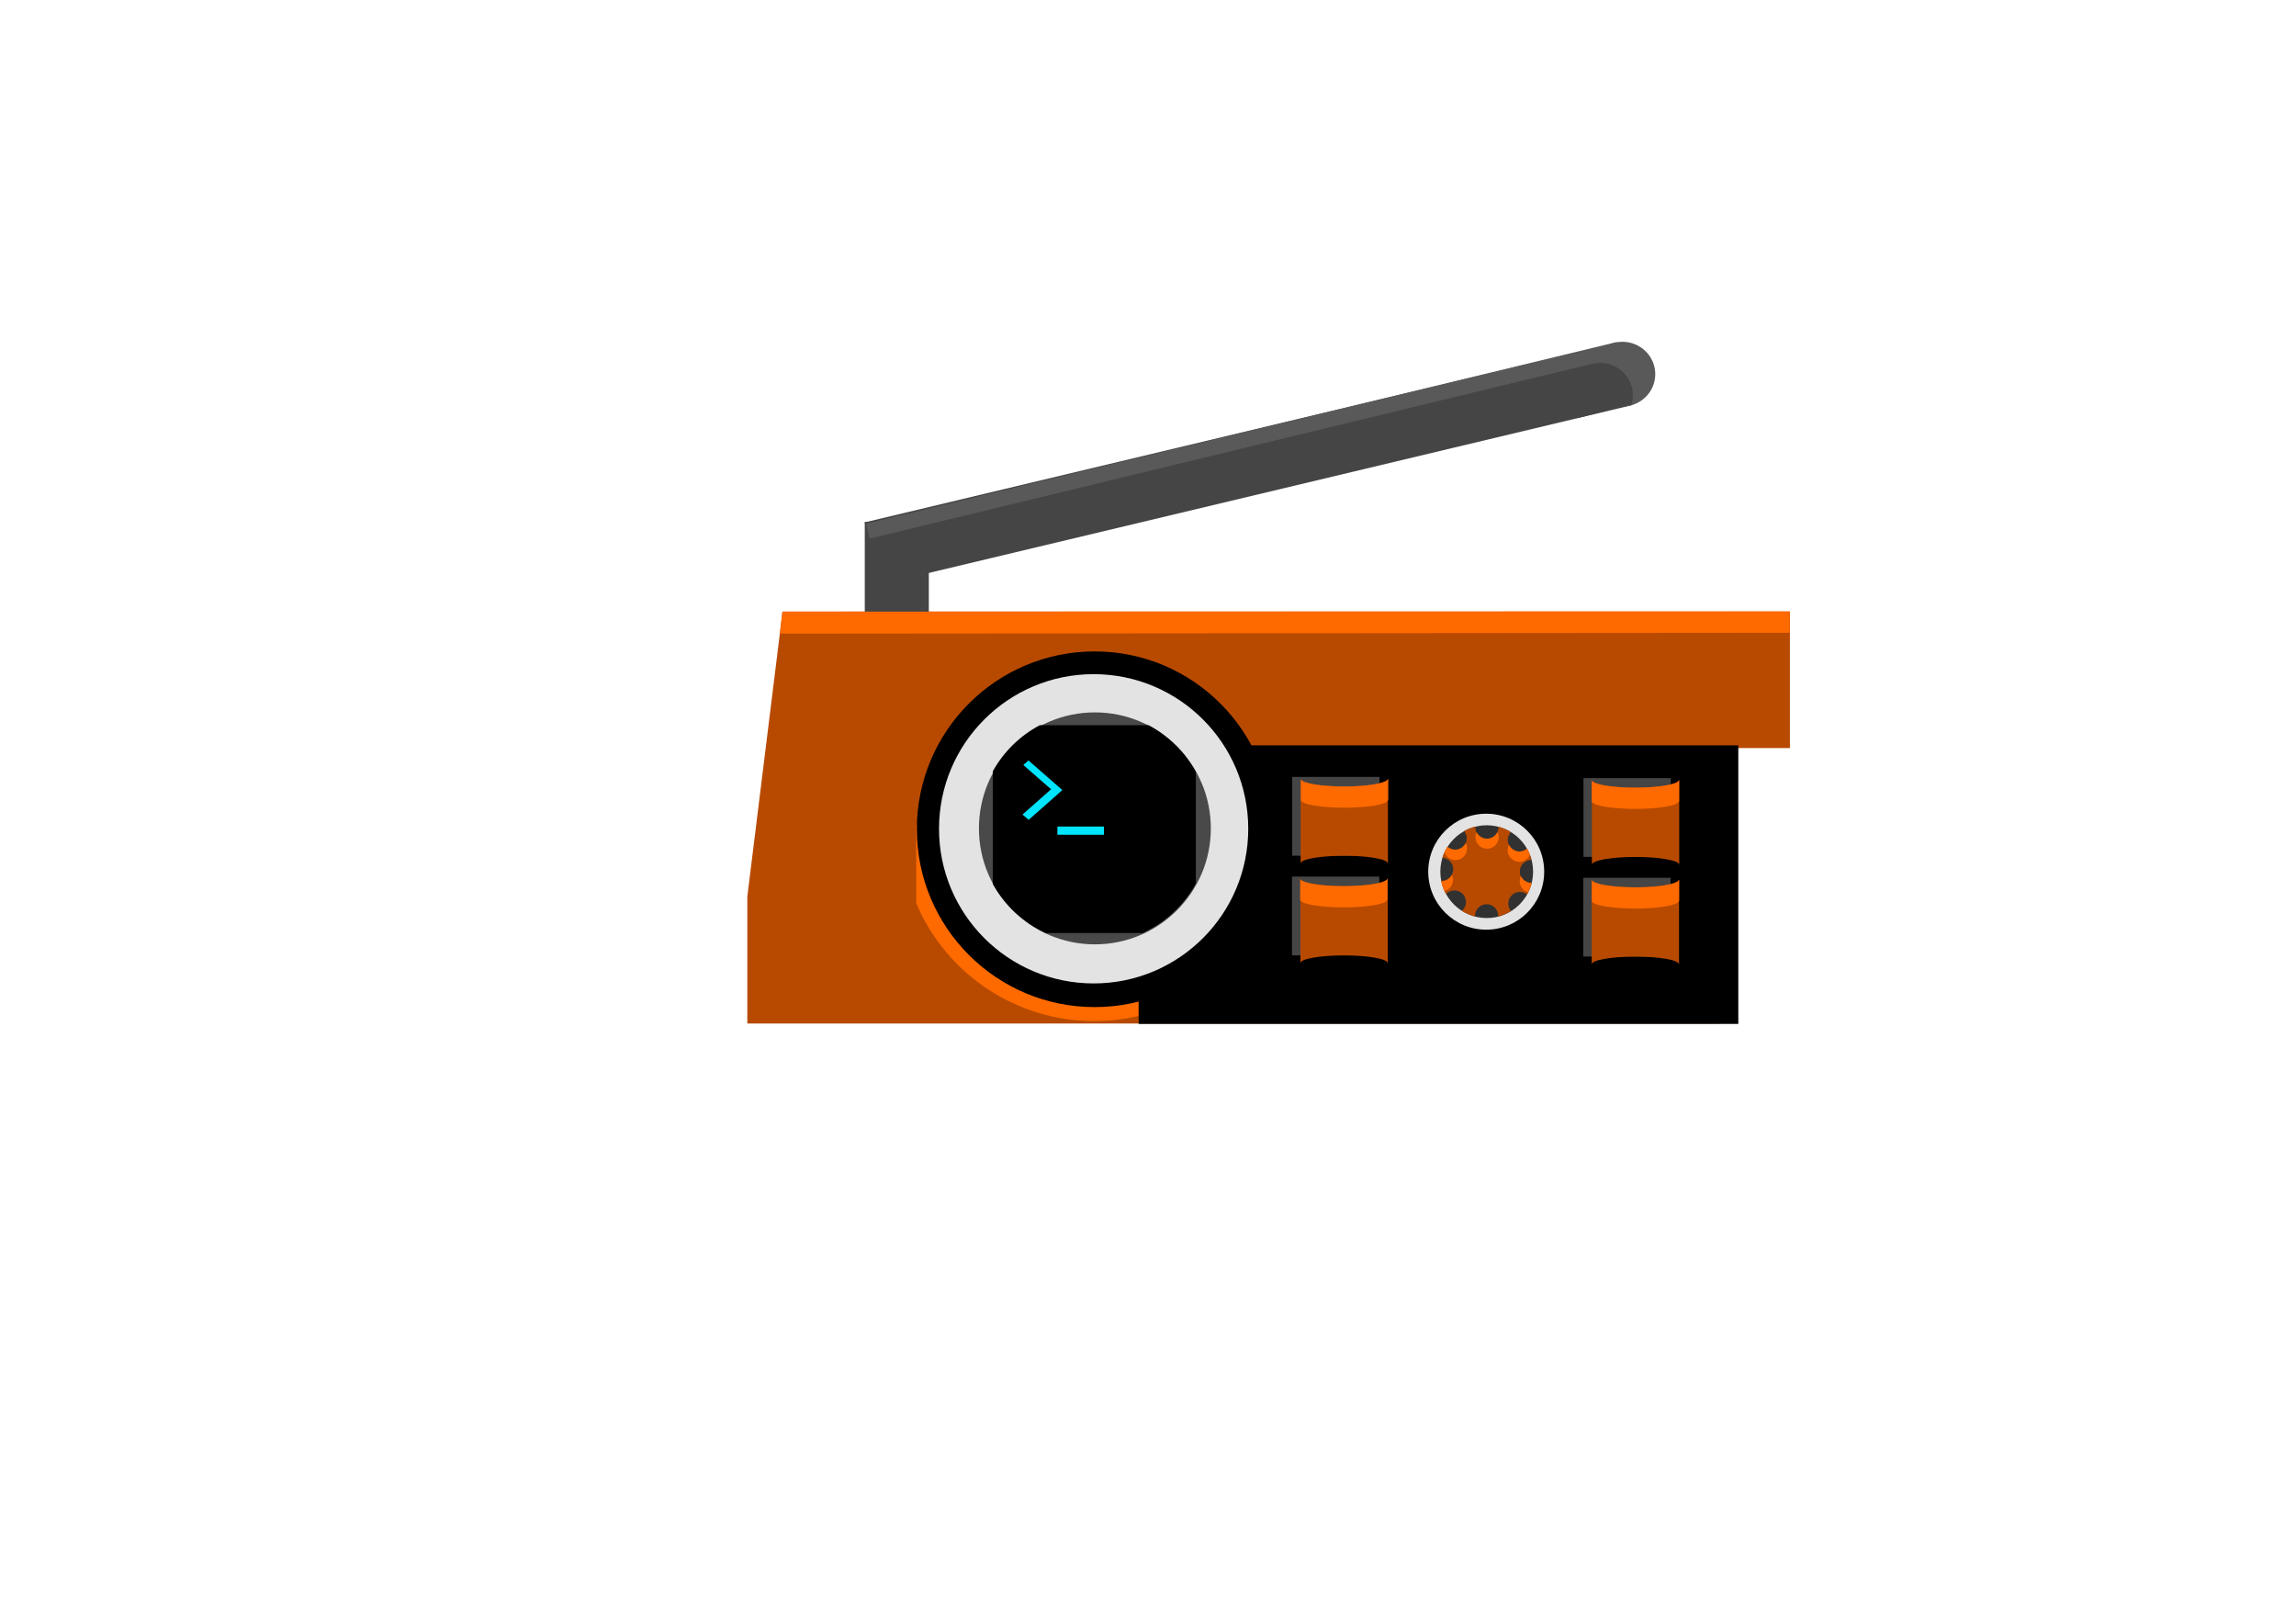
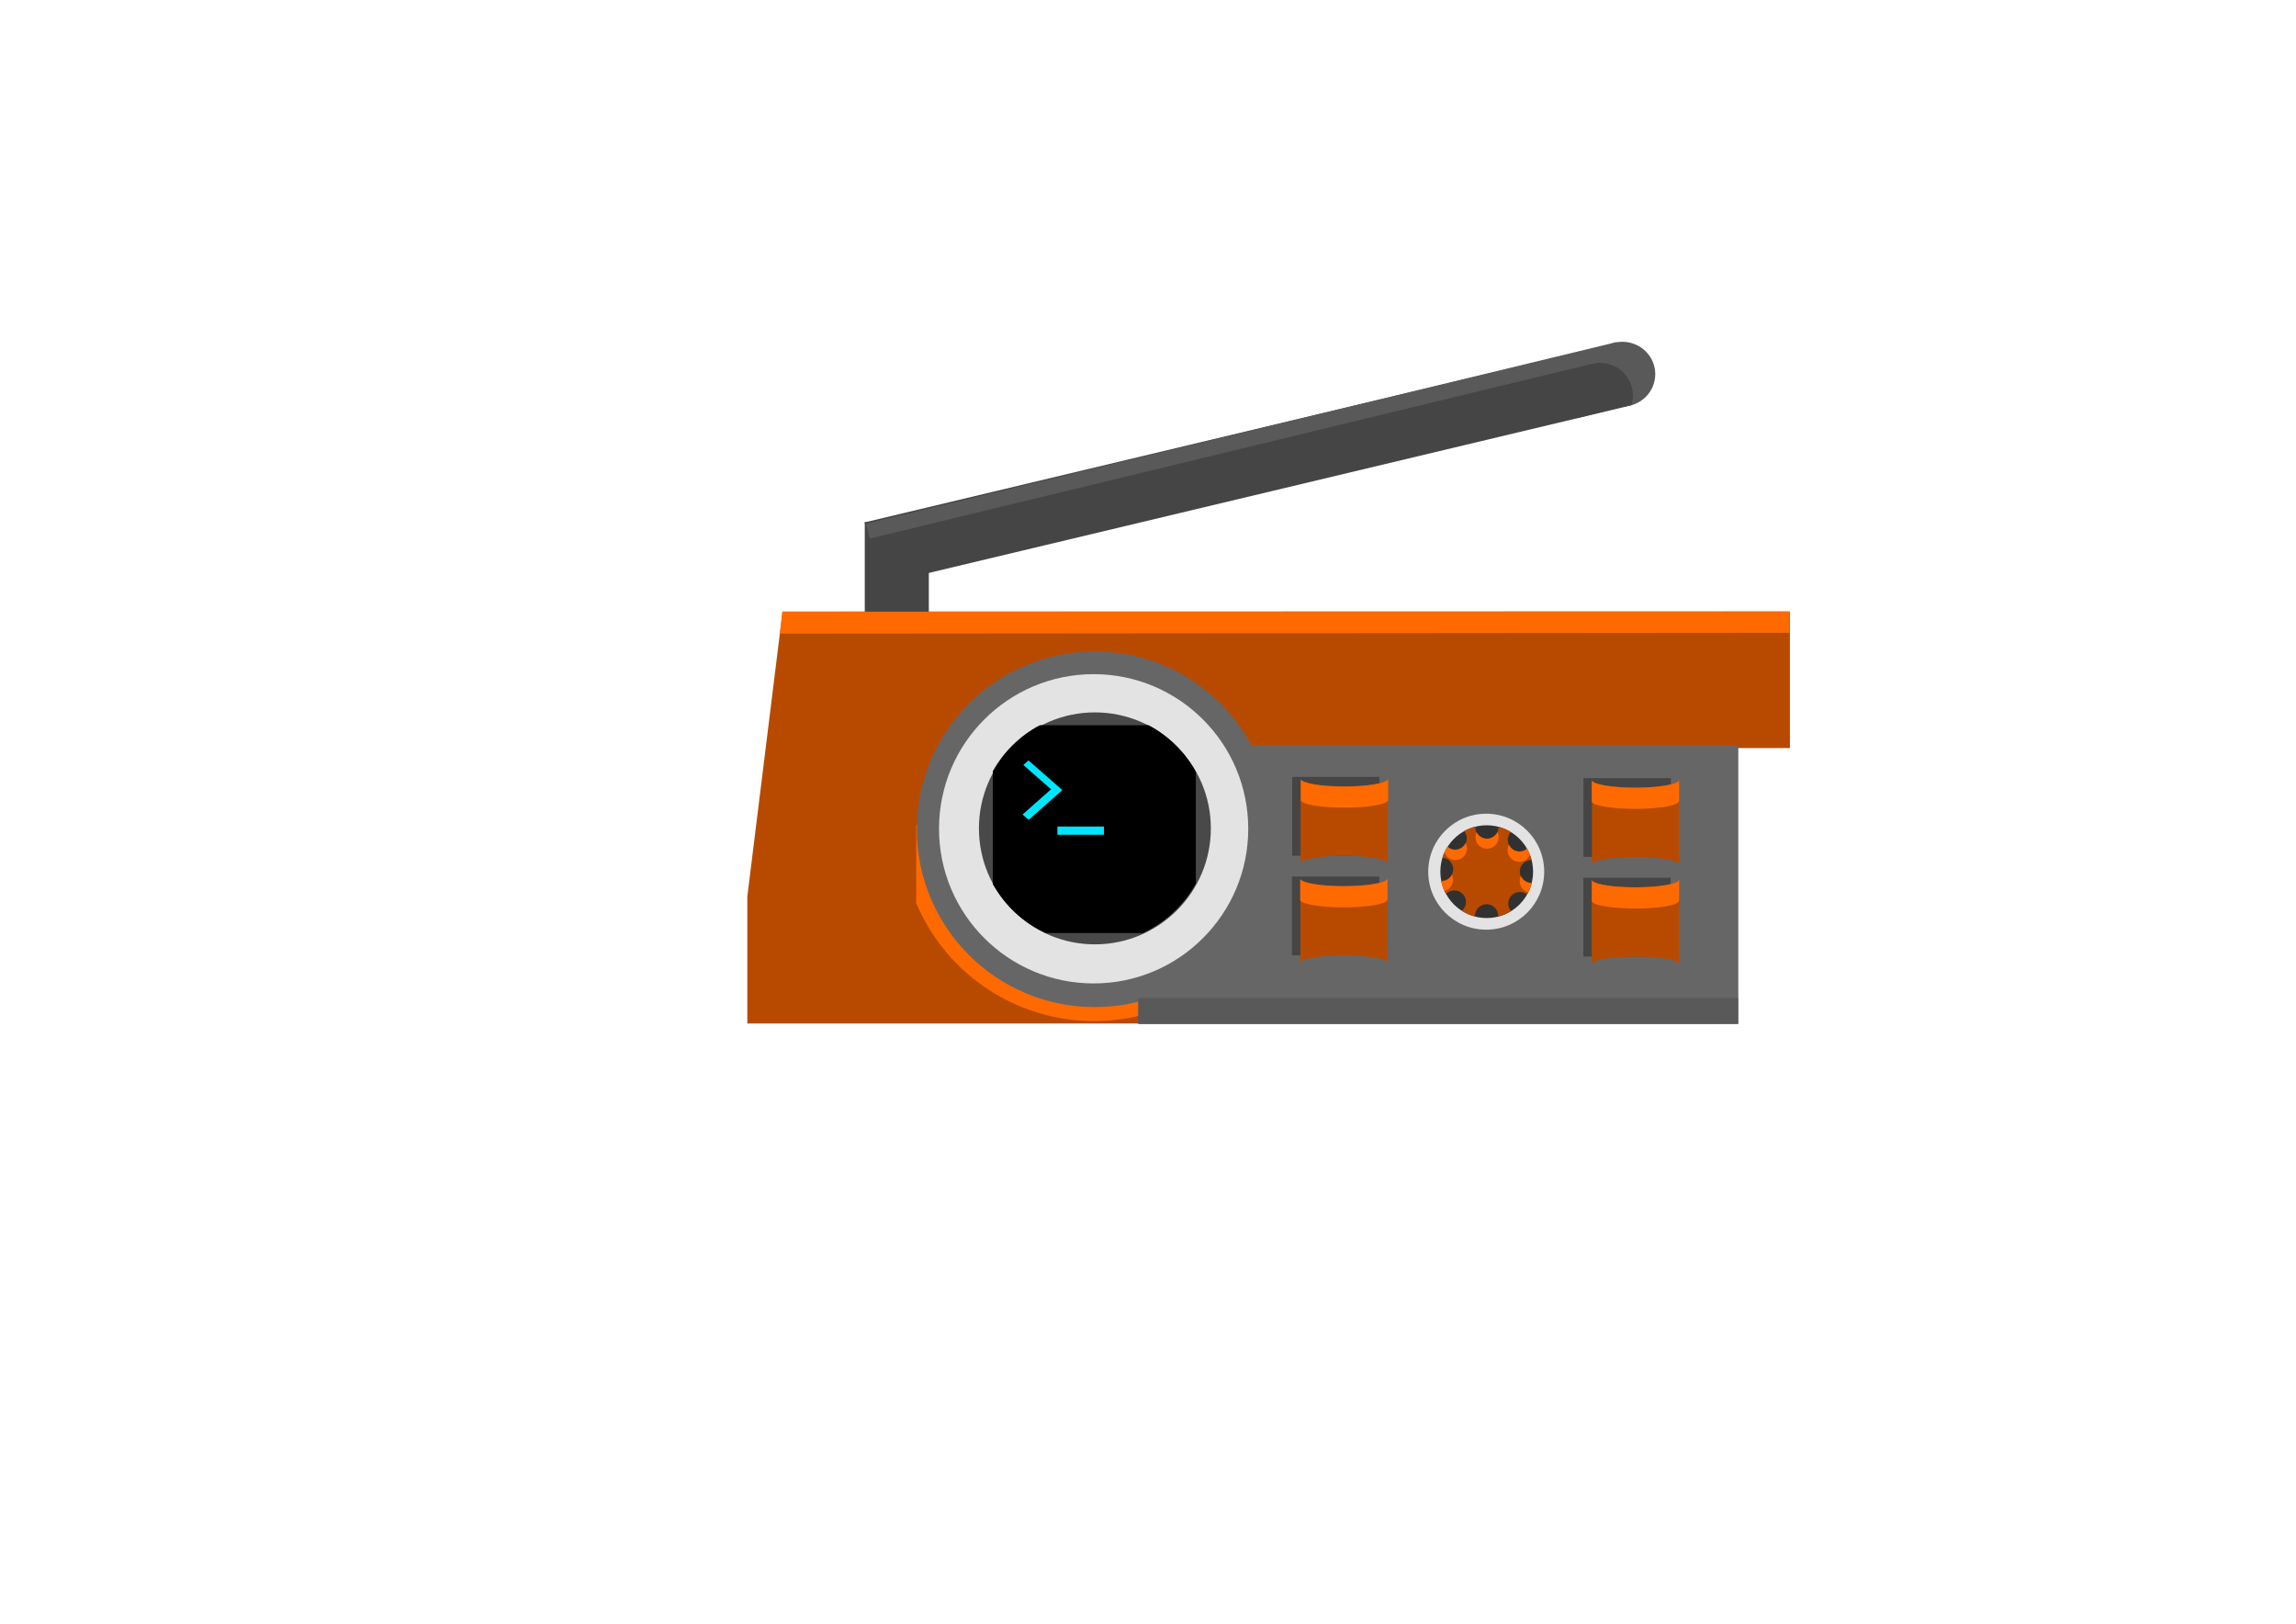
<svg xmlns="http://www.w3.org/2000/svg" width="297mm" height="210mm" viewBox="0 0 297 210" version="1.1" id="svg1">
  <style id="style1">.cyan {   }
.amber {   }
.amber-dim {   }
.branding_secondary {   }
.branding_primary {   }
</style>
  <defs id="defs1" />
  <g id="layer1">
    <path id="rect1" style="fill:#b84a00;fill-opacity:1;stroke-width:0.285;stroke-dasharray:none" class="amber-dim" d="M 101.229 79.1 L 96.67 115.954 L 96.67 132.376 L 222.351 132.376 L 222.351 96.753 L 231.534 96.753 L 231.534 79.1 L 101.229 79.1 z " />
    <path id="rect1-6" style="fill:#ff6a00;fill-opacity:1;stroke-width:0.285;stroke-dasharray:none" class="amber-dim" d="M 118.521 106.734 L 118.521 116.818 A 25 25 0 0 0 141.539 132.062 A 25 25 0 0 0 155.284 127.944 L 155.284 106.734 L 118.521 106.734 z " />
-     <rect style="fill:#000000;fill-opacity:1;stroke-width:0.232;stroke-dasharray:none" id="rect2" width="77.571" height="36.028" x="147.288" y="96.399" />
-     <circle style="fill:#000000;fill-opacity:1;stroke-width:0.299;stroke-dasharray:none" id="path2" cx="141.598" cy="107.251" r="23" />
+     <rect style="fill:#666666;fill-opacity:1;stroke-width:0.232;stroke-dasharray:none" id="rect2" width="77.571" height="36.028" x="147.288" y="96.399" />
+     <circle style="fill:#666666;fill-opacity:1;stroke-width:0.299;stroke-dasharray:none" id="path2" cx="141.598" cy="107.251" r="23" />
    <circle style="fill:#e3e3e3;fill-opacity:1;stroke-width:0.26;stroke-dasharray:none" id="path2-2" cx="141.467" cy="107.191" r="20" />
    <circle style="fill:#e3e3e3;fill-opacity:1;stroke-width:0.097;stroke-dasharray:none" id="path2-2-1" cx="192.25" cy="112.74" r="7.5" />
    <circle style="fill:#313131;fill-opacity:1;stroke-width:0.078;stroke-dasharray:none" id="path2-2-1-1" cx="192.315" cy="112.736" r="6" class="amber-dim" />
    <path id="path2-2-1-1-7" style="fill:#b84a00;fill-opacity:1;stroke-width:0.078;stroke-dasharray:none" class="amber-dim" d="m 190.842,106.909 a 6,6 0 0 0 -1.444,0.568 1.5,1.5 0 0 1 0.337,0.947 1.5,1.5 0 0 1 -1.5,1.5 1.5,1.5 0 0 1 -1.01,-0.391 6,6 0 0 0 -0.644,1.396 1.5,1.5 0 0 1 1.401,1.497 1.5,1.5 0 0 1 -1.5,1.5 1.5,1.5 0 0 1 -0.056,-0.001 6,6 0 0 0 0.625,1.699 1.5,1.5 0 0 1 1.085,-0.464 1.5,1.5 0 0 1 1.5,1.5 1.5,1.5 0 0 1 -0.529,1.143 6,6 0 0 0 1.699,0.733 1.5,1.5 0 0 1 -0.003,-0.09 1.5,1.5 0 0 1 1.5,-1.5 1.5,1.5 0 0 1 1.5,1.5 1.5,1.5 0 0 1 -0.005,0.082 6,6 0 0 0 1.661,-0.699 1.5,1.5 0 0 1 -0.356,-0.97 1.5,1.5 0 0 1 1.5,-1.5 1.5,1.5 0 0 1 0.923,0.318 6,6 0 0 0 0.586,-1.454 1.5,1.5 0 0 1 -0.021,0.002 1.5,1.5 0 0 1 -1.5,-1.5 1.5,1.5 0 0 1 1.5,-1.5 1.5,1.5 0 0 1 0.023,0 6,6 0 0 0 -0.595,-1.468 1.5,1.5 0 0 1 -0.982,0.366 1.5,1.5 0 0 1 -1.5,-1.5 1.5,1.5 0 0 1 0.397,-1.017 6,6 0 0 0 -1.6,-0.682 1.5,1.5 0 0 1 0.002,0.079 1.5,1.5 0 0 1 -1.5,1.5 1.5,1.5 0 0 1 -1.5,-1.5 1.5,1.5 0 0 1 0.006,-0.093 z" />
    <path id="path2-2-1-1-7-7" style="fill:#ff6a00;fill-opacity:1;stroke-width:0.078;stroke-dasharray:none" class="amber-dim  amber" d="m 196.745,113.306 a 1.5,1.5 0 0 0 -0.159,0.665 1.5,1.5 0 0 0 1.082,1.441 6,6 0 0 0 0.464,-1.225 1.5,1.5 0 0 1 -0.021,0.002 1.5,1.5 0 0 1 -1.365,-0.883 z" />
    <path id="path2-2-1-1-7-7-53" style="fill:#ff6a00;fill-opacity:1;stroke-width:0.078;stroke-dasharray:none" class="amber-dim  amber" d="m 195.202,109.256 a 1.5,1.5 0 0 0 -0.18,0.708 1.5,1.5 0 0 0 1.5,1.5 1.5,1.5 0 0 0 1.39,-0.936 6,6 0 0 0 -0.365,-0.761 1.5,1.5 0 0 1 -0.982,0.366 1.5,1.5 0 0 1 -1.363,-0.878 z" />
    <path id="path2-2-1-1-7-7-4" style="fill:#ff6a00;fill-opacity:1;stroke-width:0.078;stroke-dasharray:none" class="amber-dim  amber" d="m 193.705,107.606 a 1.5,1.5 0 0 1 -1.354,0.862 1.5,1.5 0 0 1 -1.343,-0.837 1.5,1.5 0 0 0 -0.145,0.637 1.5,1.5 0 0 0 1.5,1.5 1.5,1.5 0 0 0 1.5,-1.5 1.5,1.5 0 0 0 -0.158,-0.662 z" />
    <path id="path2-2-1-1-7-7-6" style="fill:#ff6a00;fill-opacity:1;stroke-width:0.078;stroke-dasharray:none" class="amber-dim  amber" d="m 189.589,109.034 a 1.5,1.5 0 0 1 -1.349,0.852 1.5,1.5 0 0 1 -1.01,-0.391 6,6 0 0 0 -0.385,0.717 1.5,1.5 0 0 0 1.423,1.025 1.5,1.5 0 0 0 1.5,-1.5 1.5,1.5 0 0 0 -0.178,-0.704 z" />
    <path id="path2-2-1-1-7-7-5" style="fill:#ff6a00;fill-opacity:1;stroke-width:0.078;stroke-dasharray:none" class="amber-dim  amber" d="m 187.81,113.151 a 1.5,1.5 0 0 1 -1.331,0.815 1.5,1.5 0 0 1 -0.056,-10e-4 6,6 0 0 0 0.411,1.271 1.5,1.5 0 0 0 1.12,-1.451 1.5,1.5 0 0 0 -0.144,-0.634 z" />
    <circle style="fill:#494949;fill-opacity:1;stroke-width:0.195;stroke-dasharray:none" id="path2-2-2" cx="141.629" cy="107.137" r="15" />
    <path id="path2-2-2-6" style="fill:#000000;fill-opacity:1;stroke-width:0.195;stroke-dasharray:none" d="m 134.495,93.797 a 15,15 0 0 0 -6.072,5.96 v 14.569 a 15,15 0 0 0 6.842,6.342 h 12.541 a 15,15 0 0 0 6.883,-6.415 V 99.831 a 15,15 0 0 0 -6.112,-6.034 z" />
    <rect style="fill:#454545;fill-opacity:1;stroke-width:0.199;stroke-dasharray:none" id="rect4" width="8.286" height="11.624" x="111.863" y="67.523" />
    <rect style="fill:#454545;fill-opacity:1;stroke-width:0.582;stroke-dasharray:none" id="rect4-9" width="8.288" height="99.805" x="91.697" y="-190.846" transform="matrix(0.253964,0.9672137,-0.9727001,0.2320656,0,0)" />
    <ellipse style="fill:#454545;fill-opacity:1;stroke-width:0.29;stroke-dasharray:none" id="path4" cx="209.718" cy="48.49" rx="4.142" ry="4.091" />
    <ellipse style="fill:#595959;fill-opacity:1;stroke-width:0.297;stroke-dasharray:none" id="path4-0" cx="209.858" cy="48.39" rx="4.259" ry="4.185" />
    <path id="path4-0-8" style="fill:#454545;fill-opacity:1;stroke-width:0.297;stroke-dasharray:none" d="M 206.967 46.934 A 4.259 4.185 0 0 0 202.708 51.118 A 4.259 4.185 0 0 0 203.973 54.094 L 211.053 52.299 A 4.259 4.185 0 0 0 211.225 51.118 A 4.259 4.185 0 0 0 206.967 46.934 z " />
    <rect style="fill:#454545;fill-opacity:1;stroke-width:0.213;stroke-dasharray:none" id="rect5" width="11.295" height="10.187" x="167.151" y="100.483" />
    <path id="rect5-2" style="fill:#b84a00;fill-opacity:1;stroke-width:0.221;stroke-dasharray:none" d="m 179.502,100.756 a 5.637,0.998 0 0 1 -5.633,0.959 5.637,0.998 0 0 1 -5.628,-0.939 v 10.925 h 0.006 a 5.637,0.998 0 0 1 -0.002,-0.027 5.637,0.998 0 0 1 5.637,-0.997 5.637,0.998 0 0 1 5.637,0.997 5.637,0.998 0 0 1 -0.002,0.027 h 0.019 v -10.945 z" class="amber-dim" />
    <rect style="fill:#454545;fill-opacity:1;stroke-width:0.213;stroke-dasharray:none" id="rect5-6" width="11.295" height="10.187" x="167.125" y="113.371" />
    <path id="rect5-2-1" style="fill:#b84a00;fill-opacity:1;stroke-width:0.221;stroke-dasharray:none" d="m 179.476,113.645 a 5.637,0.998 0 0 1 -5.633,0.959 5.637,0.998 0 0 1 -5.628,-0.939 v 10.925 h 0.006 a 5.637,0.998 0 0 1 -0.002,-0.027 5.637,0.998 0 0 1 5.637,-0.997 5.637,0.998 0 0 1 5.637,0.997 5.637,0.998 0 0 1 -0.002,0.027 h 0.019 v -10.945 z" class="amber-dim" />
    <rect style="fill:#454545;fill-opacity:1;stroke-width:0.213;stroke-dasharray:none" id="rect5-4" width="11.295" height="10.187" x="204.832" y="100.638" />
    <path id="rect5-2-4" style="fill:#b84a00;fill-opacity:1;stroke-width:0.221;stroke-dasharray:none" d="m 217.183,100.912 a 5.637,0.998 0 0 1 -5.633,0.959 5.637,0.998 0 0 1 -5.628,-0.939 v 10.925 h 0.006 a 5.637,0.998 0 0 1 -0.002,-0.027 5.637,0.998 0 0 1 5.637,-0.997 5.637,0.998 0 0 1 5.637,0.997 5.637,0.998 0 0 1 -0.002,0.027 h 0.019 v -10.945 z" class="amber-dim" />
    <rect style="fill:#454545;fill-opacity:1;stroke-width:0.213;stroke-dasharray:none" id="rect5-6-6" width="11.295" height="10.187" x="204.806" y="113.526" />
    <path id="rect5-2-1-0" style="fill:#b84a00;fill-opacity:1;stroke-width:0.221;stroke-dasharray:none" d="m 217.157,113.8 a 5.637,0.998 0 0 1 -5.633,0.959 5.637,0.998 0 0 1 -5.628,-0.939 v 10.925 h 0.006 a 5.637,0.998 0 0 1 -0.002,-0.027 5.637,0.998 0 0 1 5.637,-0.997 5.637,0.998 0 0 1 5.637,0.997 5.637,0.998 0 0 1 -0.002,0.027 h 0.019 v -10.945 z" class="amber-dim" />
    <path id="rect6" style="fill:#ff6a00;stroke-width:0.275;stroke-dasharray:none" d="m 101.202,79.111 130.297,-0.036 v 2.768 l -130.619,0.107 z" class="amber " />
    <path id="rect5-2-49" style="fill:#ff6a00;fill-opacity:1;stroke-width:0.221;stroke-dasharray:none" d="m 217.166,100.915 a 5.637,0.998 0 0 1 -5.633,0.959 5.637,0.998 0 0 1 -5.628,-0.939 v 2.746 a 5.637,0.998 0 0 0 5.625,0.934 5.637,0.998 0 0 0 5.633,-0.959 h 0.035 v 8.204 h 0.002 v -10.945 z" class="amber" />
    <path id="rect5-2-49-5" style="fill:#ff6a00;fill-opacity:1;stroke-width:0.221;stroke-dasharray:none" d="m 217.173,113.804 a 5.637,0.998 0 0 1 -5.633,0.959 5.637,0.998 0 0 1 -5.628,-0.939 v 2.746 a 5.637,0.998 0 0 0 5.625,0.934 5.637,0.998 0 0 0 5.633,-0.959 h 0.035 v 8.204 h 0.002 v -10.945 z" class="amber" />
    <path id="rect5-2-49-5-7" style="fill:#ff6a00;fill-opacity:1;stroke-width:0.221;stroke-dasharray:none" d="m 179.531,100.762 a 5.637,0.998 0 0 1 -5.633,0.959 5.637,0.998 0 0 1 -5.628,-0.939 v 2.746 a 5.637,0.998 0 0 0 5.625,0.934 5.637,0.998 0 0 0 5.633,-0.959 h 0.035 v 8.204 h 0.002 v -10.945 z" class="amber" />
    <path id="rect5-2-49-5-7-5" style="fill:#ff6a00;fill-opacity:1;stroke-width:0.221;stroke-dasharray:none" d="m 179.448,113.654 a 5.637,0.998 0 0 1 -5.633,0.959 5.637,0.998 0 0 1 -5.628,-0.939 v 2.746 a 5.637,0.998 0 0 0 5.625,0.934 5.637,0.998 0 0 0 5.633,-0.959 h 0.035 v 8.204 h 0.002 v -10.945 z" class="amber" />
    <rect style="fill:#595959;fill-opacity:1;stroke-width:0.221;stroke-dasharray:none" id="rect7" width="99.88" height="1.984" x="92.962" y="92.171" transform="rotate(-13.5988)" />
    <path id="rect8" style="fill:#00e5ff;fill-opacity:1;stroke-width:0.083;stroke-dasharray:none" d="m 133.037,98.349 -0.667,0.59 3.593,3.141 -3.692,3.264 0.791,0.692 4.359,-3.855 z" class="cyan" />
    <rect style="fill:#00e5ff;fill-opacity:1;stroke-width:0.166;stroke-dasharray:none" id="rect9" width="6.019" height="1.062" x="136.783" y="106.9" class="cyan" />
+     <rect style="fill:#595959;fill-opacity:1;stroke-width:0.419" id="rect8-5" width="77.604" height="3.356" x="147.226" y="129.068" />
  </g>
</svg>
